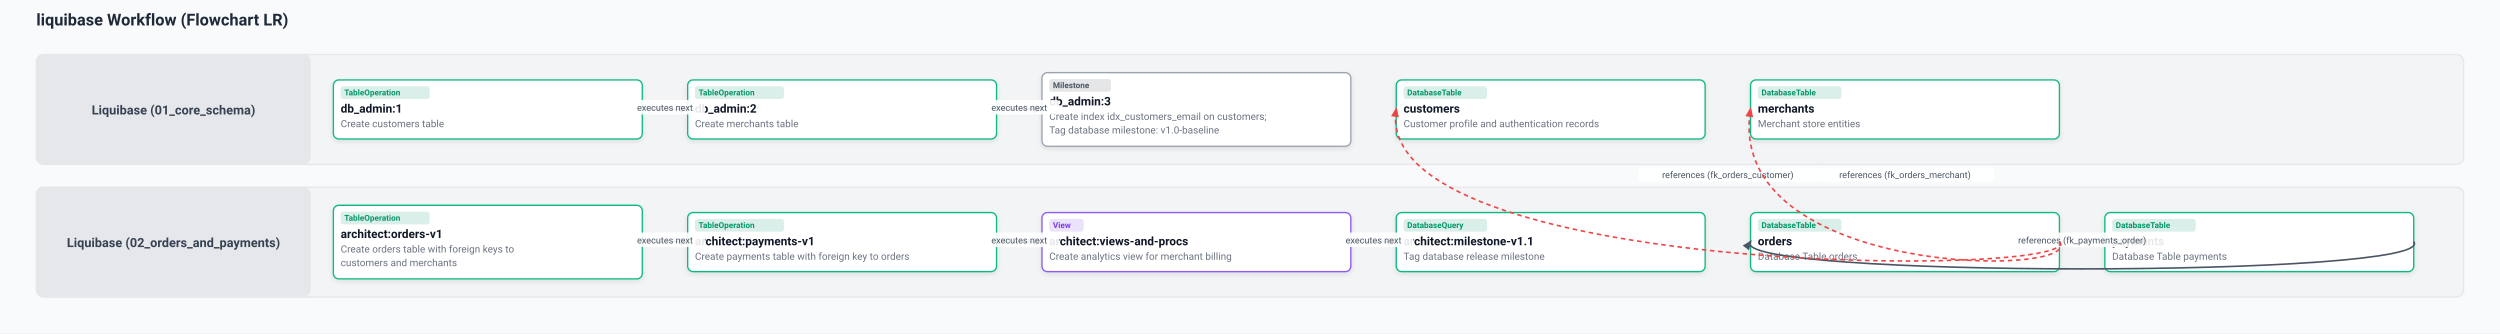
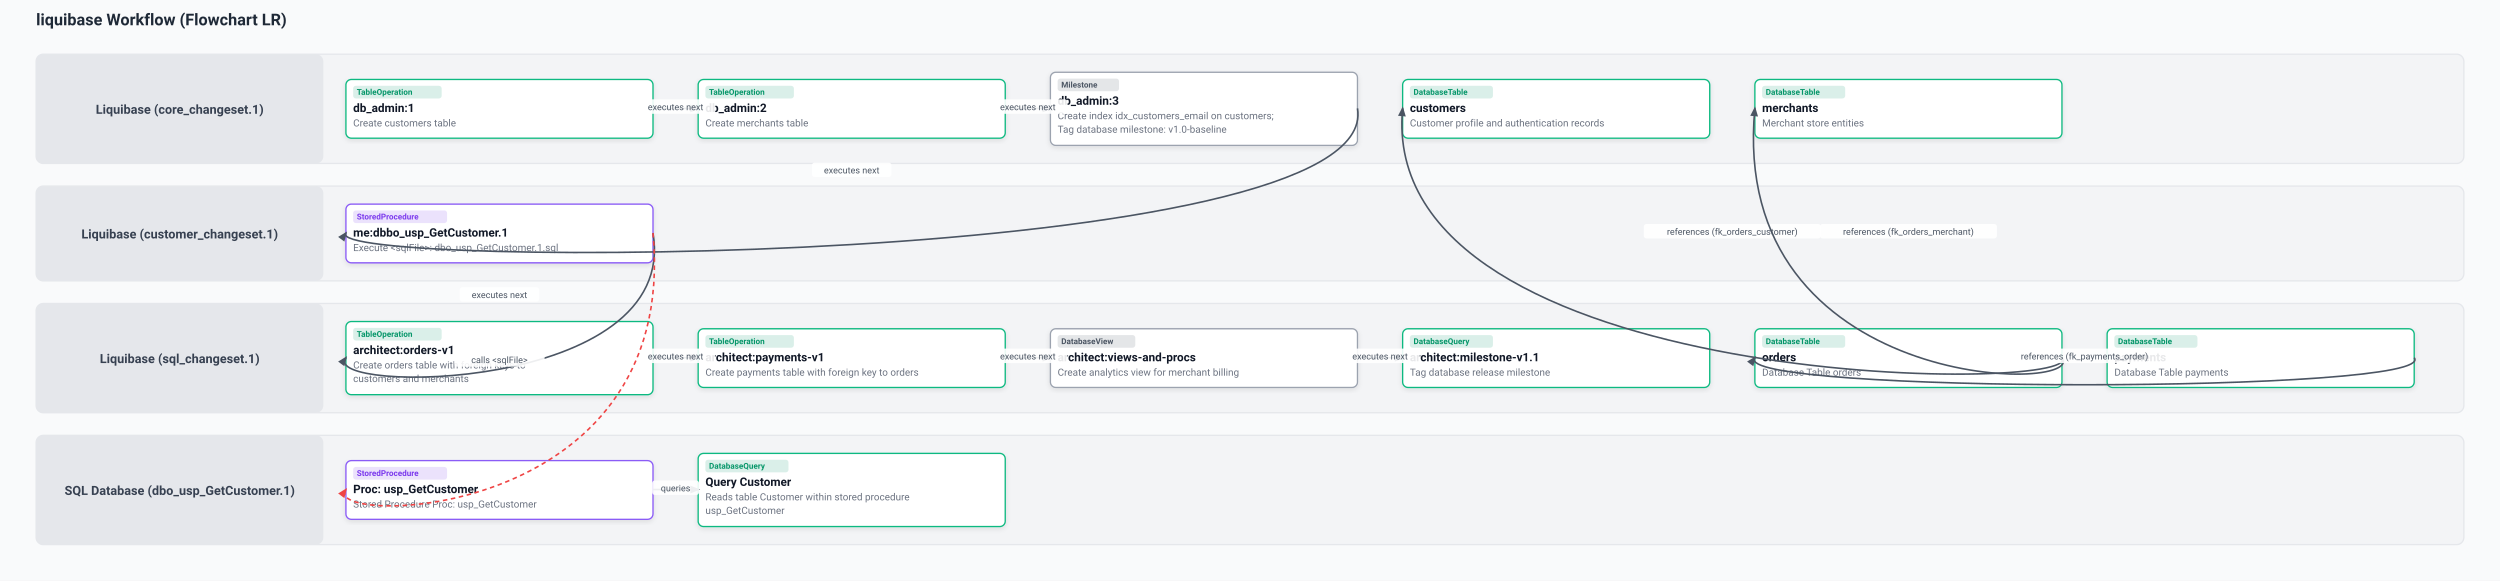
- <svg xmlns="http://www.w3.org/2000/svg" viewBox="0 0 2752 367" width="100%" height="100%">
+ <svg xmlns="http://www.w3.org/2000/svg" viewBox="0 0 2768 643" width="100%" height="100%">
  <defs>
    <marker id="arrow" viewBox="0 0 10 10" refX="8" refY="5" markerWidth="6" markerHeight="6" orient="auto-start-reverse">
      <path d="M 0 1 L 10 5 L 0 9 z" fill="#4B5563" />
    </marker>
    <marker id="seq-arrow" viewBox="0 0 10 10" refX="8" refY="5" markerWidth="6" markerHeight="6" orient="auto-start-reverse">
      <path d="M 0 1 L 10 5 L 0 9 z" fill="#2563EB" />
    </marker>
    <marker id="cross-arrow" viewBox="0 0 10 10" refX="8" refY="5" markerWidth="6" markerHeight="6" orient="auto-start-reverse">
      <path d="M 0 1 L 10 5 L 0 9 z" fill="#EF4444" />
    </marker>
    <marker id="milestone-arrow" viewBox="0 0 12 12" refX="9" refY="6" markerWidth="8" markerHeight="8" orient="auto-start-reverse">
      <path d="M 0 1 L 12 6 L 0 11 z" fill="#6366F1" />
    </marker>
    <filter id="shadow" x="-5%" y="-5%" width="115%" height="115%">
      <feDropShadow dx="0" dy="2" stdDeviation="3" flood-opacity="0.1" />
    </filter>
  </defs>
  <style>
  .title { font-family: -apple-system, BlinkMacSystemFont, "Segoe UI", Roboto, sans-serif; font-size: 18px; font-weight: bold; fill: #1F2937; }
  .lane-title { font-family: -apple-system, BlinkMacSystemFont, "Segoe UI", Roboto, sans-serif; font-size: 14px; font-weight: 600; fill: #374151; }
  .node-title { font-family: -apple-system, BlinkMacSystemFont, "Segoe UI", Roboto, sans-serif; font-size: 13px; font-weight: 600; fill: #111827; }
  .node-desc { font-family: -apple-system, BlinkMacSystemFont, "Segoe UI", Roboto, sans-serif; font-size: 11px; fill: #6B7280; }
  .node-badge { font-family: -apple-system, BlinkMacSystemFont, "Segoe UI", Roboto, sans-serif; font-size: 9px; font-weight: bold; }
  .edge-label { font-family: -apple-system, BlinkMacSystemFont, "Segoe UI", Roboto, sans-serif; font-size: 10px; fill: #4B5563; }
  .state-label { font-family: -apple-system, BlinkMacSystemFont, "Segoe UI", Roboto, sans-serif; font-size: 11px; font-weight: 600; }
</style>
  <rect width="100%" height="100%" fill="#F9FAFB" />
  <text x="40" y="28" class="title">liquibase Workflow (Flowchart LR)</text>
-   <rect x="40" y="60" width="2672" height="121" rx="8" fill="#F3F4F6" stroke="#E5E7EB" stroke-width="1.5" />
-   <rect x="40" y="60" width="302" height="121" rx="8" fill="#E5E7EB" />
-   <text x="191" y="126" class="lane-title" text-anchor="middle">Liquibase (01_core_schema)</text>
-   <rect x="367" y="88" width="340" height="65" rx="6" fill="#FFFFFF" stroke="#10B981" stroke-width="1.5" filter="url(#shadow)" />
-   <rect x="375" y="95" width="98" height="14" rx="3" fill="#059669" opacity="0.15" />
-   <text x="379" y="105" class="node-badge" fill="#059669">TableOperation</text>
-   <text x="375" y="124" class="node-title">db_admin:1</text>
-   <text x="375" y="140" class="node-desc">Create customers table</text>
-   <rect x="757" y="88" width="340" height="65" rx="6" fill="#FFFFFF" stroke="#10B981" stroke-width="1.5" filter="url(#shadow)" />
-   <rect x="765" y="95" width="98" height="14" rx="3" fill="#059669" opacity="0.15" />
-   <text x="769" y="105" class="node-badge" fill="#059669">TableOperation</text>
-   <text x="765" y="124" class="node-title">db_admin:2</text>
-   <text x="765" y="140" class="node-desc">Create merchants table</text>
-   <rect x="1147" y="80" width="340" height="81" rx="6" fill="#FFFFFF" stroke="#9CA3AF" stroke-width="1.5" filter="url(#shadow)" />
-   <rect x="1155" y="87" width="68" height="14" rx="3" fill="#4B5563" opacity="0.15" />
-   <text x="1159" y="97" class="node-badge" fill="#4B5563">Milestone</text>
-   <text x="1155" y="116" class="node-title">db_admin:3</text>
-   <text x="1155" y="132" class="node-desc">Create index idx_customers_email on customers;</text>
-   <text x="1155" y="147" class="node-desc">Tag database milestone: v1.0-baseline</text>
-   <rect x="1537" y="88" width="340" height="65" rx="6" fill="#FFFFFF" stroke="#10B981" stroke-width="1.5" filter="url(#shadow)" />
-   <rect x="1545" y="95" width="92" height="14" rx="3" fill="#059669" opacity="0.15" />
-   <text x="1549" y="105" class="node-badge" fill="#059669">DatabaseTable</text>
-   <text x="1545" y="124" class="node-title">customers</text>
-   <text x="1545" y="140" class="node-desc">Customer profile and authentication records</text>
-   <rect x="1927" y="88" width="340" height="65" rx="6" fill="#FFFFFF" stroke="#10B981" stroke-width="1.5" filter="url(#shadow)" />
-   <rect x="1935" y="95" width="92" height="14" rx="3" fill="#059669" opacity="0.15" />
-   <text x="1939" y="105" class="node-badge" fill="#059669">DatabaseTable</text>
-   <text x="1935" y="124" class="node-title">merchants</text>
-   <text x="1935" y="140" class="node-desc">Merchant store entities</text>
-   <rect x="40" y="206" width="2672" height="121" rx="8" fill="#F3F4F6" stroke="#E5E7EB" stroke-width="1.5" />
-   <rect x="40" y="206" width="302" height="121" rx="8" fill="#E5E7EB" />
-   <text x="191" y="272" class="lane-title" text-anchor="middle">Liquibase (02_orders_and_payments)</text>
-   <rect x="367" y="226" width="340" height="81" rx="6" fill="#FFFFFF" stroke="#10B981" stroke-width="1.5" filter="url(#shadow)" />
-   <rect x="375" y="233" width="98" height="14" rx="3" fill="#059669" opacity="0.15" />
-   <text x="379" y="243" class="node-badge" fill="#059669">TableOperation</text>
-   <text x="375" y="262" class="node-title">architect:orders-v1</text>
-   <text x="375" y="278" class="node-desc">Create orders table with foreign keys to</text>
-   <text x="375" y="293" class="node-desc">customers and merchants</text>
-   <rect x="757" y="234" width="340" height="65" rx="6" fill="#FFFFFF" stroke="#10B981" stroke-width="1.5" filter="url(#shadow)" />
-   <rect x="765" y="241" width="98" height="14" rx="3" fill="#059669" opacity="0.15" />
-   <text x="769" y="251" class="node-badge" fill="#059669">TableOperation</text>
-   <text x="765" y="270" class="node-title">architect:payments-v1</text>
-   <text x="765" y="286" class="node-desc">Create payments table with foreign key to orders</text>
-   <rect x="1147" y="234" width="340" height="65" rx="6" fill="#FFFFFF" stroke="#8B5CF6" stroke-width="1.5" filter="url(#shadow)" />
-   <rect x="1155" y="241" width="38" height="14" rx="3" fill="#7C3AED" opacity="0.15" />
-   <text x="1159" y="251" class="node-badge" fill="#7C3AED">View</text>
-   <text x="1155" y="270" class="node-title">architect:views-and-procs</text>
-   <text x="1155" y="286" class="node-desc">Create analytics view for merchant billing</text>
-   <rect x="1537" y="234" width="340" height="65" rx="6" fill="#FFFFFF" stroke="#10B981" stroke-width="1.5" filter="url(#shadow)" />
-   <rect x="1545" y="241" width="92" height="14" rx="3" fill="#059669" opacity="0.15" />
-   <text x="1549" y="251" class="node-badge" fill="#059669">DatabaseQuery</text>
-   <text x="1545" y="270" class="node-title">architect:milestone-v1.1</text>
-   <text x="1545" y="286" class="node-desc">Tag database release milestone</text>
-   <rect x="1927" y="234" width="340" height="65" rx="6" fill="#FFFFFF" stroke="#10B981" stroke-width="1.5" filter="url(#shadow)" />
-   <rect x="1935" y="241" width="92" height="14" rx="3" fill="#059669" opacity="0.15" />
-   <text x="1939" y="251" class="node-badge" fill="#059669">DatabaseTable</text>
-   <text x="1935" y="270" class="node-title">orders</text>
-   <text x="1935" y="286" class="node-desc">Database Table orders</text>
-   <rect x="2317" y="234" width="340" height="65" rx="6" fill="#FFFFFF" stroke="#10B981" stroke-width="1.5" filter="url(#shadow)" />
-   <rect x="2325" y="241" width="92" height="14" rx="3" fill="#059669" opacity="0.15" />
-   <text x="2329" y="251" class="node-badge" fill="#059669">DatabaseTable</text>
-   <text x="2325" y="270" class="node-title">payments</text>
-   <text x="2325" y="286" class="node-desc">Database Table payments</text>
-   <path d="M 707 120 C 732 120, 732 120, 757 120" fill="none" stroke="#4B5563" stroke-width="1.8" marker-end="url(#arrow)" />
-   <rect x="688" y="110" width="88" height="16" rx="3" fill="#FFFFFF" opacity="0.9" />
-   <text x="732" y="122" class="edge-label" text-anchor="middle">executes next</text>
-   <path d="M 1097 120 C 1122 120, 1122 120, 1147 120" fill="none" stroke="#4B5563" stroke-width="1.8" marker-end="url(#arrow)" />
-   <rect x="1078" y="110" width="88" height="16" rx="3" fill="#FFFFFF" opacity="0.9" />
-   <text x="1122" y="122" class="edge-label" text-anchor="middle">executes next</text>
-   <path d="M 707 266 C 732 266, 732 266, 757 266" fill="none" stroke="#4B5563" stroke-width="1.8" marker-end="url(#arrow)" />
-   <rect x="688" y="256" width="88" height="16" rx="3" fill="#FFFFFF" opacity="0.9" />
-   <text x="732" y="268" class="edge-label" text-anchor="middle">executes next</text>
-   <path d="M 1097 266 C 1122 266, 1122 266, 1147 266" fill="none" stroke="#4B5563" stroke-width="1.8" marker-end="url(#arrow)" />
-   <rect x="1078" y="256" width="88" height="16" rx="3" fill="#FFFFFF" opacity="0.9" />
-   <text x="1122" y="268" class="edge-label" text-anchor="middle">executes next</text>
-   <path d="M 1487 266 C 1512 266, 1512 266, 1537 266" fill="none" stroke="#4B5563" stroke-width="1.8" marker-end="url(#arrow)" />
-   <rect x="1468" y="256" width="88" height="16" rx="3" fill="#FFFFFF" opacity="0.9" />
-   <text x="1512" y="268" class="edge-label" text-anchor="middle">executes next</text>
-   <path d="M 2657 266 C 2687 306, 1897 306, 1927 266" fill="none" stroke="#4B5563" stroke-width="1.8" marker-end="url(#arrow)" />
-   <rect x="2197" y="256" width="190" height="16" rx="3" fill="#FFFFFF" opacity="0.9" />
-   <text x="2292" y="268" class="edge-label" text-anchor="middle">references (fk_payments_order)</text>
-   <path d="M 2267 266 C 2297 306, 1507 306, 1537 120" fill="none" stroke="#EF4444" stroke-width="1.8" marker-end="url(#cross-arrow)" stroke-dasharray="5,4" />
-   <rect x="1804" y="184" width="196" height="16" rx="3" fill="#FFFFFF" opacity="0.9" />
-   <text x="1902" y="196" class="edge-label" text-anchor="middle">references (fk_orders_customer)</text>
-   <path d="M 2267 266 C 2297 306, 1897 306, 1927 120" fill="none" stroke="#EF4444" stroke-width="1.8" marker-end="url(#cross-arrow)" stroke-dasharray="5,4" />
-   <rect x="1999" y="184" width="196" height="16" rx="3" fill="#FFFFFF" opacity="0.9" />
-   <text x="2097" y="196" class="edge-label" text-anchor="middle">references (fk_orders_merchant)</text>
+   <rect x="40" y="60" width="2688" height="121" rx="8" fill="#F3F4F6" stroke="#E5E7EB" stroke-width="1.5" />
+   <rect x="40" y="60" width="318" height="121" rx="8" fill="#E5E7EB" />
+   <text x="199" y="126" class="lane-title" text-anchor="middle">Liquibase (core_changeset.1)</text>
+   <rect x="383" y="88" width="340" height="65" rx="6" fill="#FFFFFF" stroke="#10B981" stroke-width="1.5" filter="url(#shadow)" />
+   <rect x="391" y="95" width="98" height="14" rx="3" fill="#059669" opacity="0.15" />
+   <text x="395" y="105" class="node-badge" fill="#059669">TableOperation</text>
+   <text x="391" y="124" class="node-title">db_admin:1</text>
+   <text x="391" y="140" class="node-desc">Create customers table</text>
+   <rect x="773" y="88" width="340" height="65" rx="6" fill="#FFFFFF" stroke="#10B981" stroke-width="1.5" filter="url(#shadow)" />
+   <rect x="781" y="95" width="98" height="14" rx="3" fill="#059669" opacity="0.15" />
+   <text x="785" y="105" class="node-badge" fill="#059669">TableOperation</text>
+   <text x="781" y="124" class="node-title">db_admin:2</text>
+   <text x="781" y="140" class="node-desc">Create merchants table</text>
+   <rect x="1163" y="80" width="340" height="81" rx="6" fill="#FFFFFF" stroke="#9CA3AF" stroke-width="1.5" filter="url(#shadow)" />
+   <rect x="1171" y="87" width="68" height="14" rx="3" fill="#4B5563" opacity="0.15" />
+   <text x="1175" y="97" class="node-badge" fill="#4B5563">Milestone</text>
+   <text x="1171" y="116" class="node-title">db_admin:3</text>
+   <text x="1171" y="132" class="node-desc">Create index idx_customers_email on customers;</text>
+   <text x="1171" y="147" class="node-desc">Tag database milestone: v1.0-baseline</text>
+   <rect x="1553" y="88" width="340" height="65" rx="6" fill="#FFFFFF" stroke="#10B981" stroke-width="1.5" filter="url(#shadow)" />
+   <rect x="1561" y="95" width="92" height="14" rx="3" fill="#059669" opacity="0.15" />
+   <text x="1565" y="105" class="node-badge" fill="#059669">DatabaseTable</text>
+   <text x="1561" y="124" class="node-title">customers</text>
+   <text x="1561" y="140" class="node-desc">Customer profile and authentication records</text>
+   <rect x="1943" y="88" width="340" height="65" rx="6" fill="#FFFFFF" stroke="#10B981" stroke-width="1.5" filter="url(#shadow)" />
+   <rect x="1951" y="95" width="92" height="14" rx="3" fill="#059669" opacity="0.15" />
+   <text x="1955" y="105" class="node-badge" fill="#059669">DatabaseTable</text>
+   <text x="1951" y="124" class="node-title">merchants</text>
+   <text x="1951" y="140" class="node-desc">Merchant store entities</text>
+   <rect x="40" y="206" width="2688" height="105" rx="8" fill="#F3F4F6" stroke="#E5E7EB" stroke-width="1.5" />
+   <rect x="40" y="206" width="318" height="105" rx="8" fill="#E5E7EB" />
+   <text x="199" y="264" class="lane-title" text-anchor="middle">Liquibase (customer_changeset.1)</text>
+   <rect x="383" y="226" width="340" height="65" rx="6" fill="#FFFFFF" stroke="#8B5CF6" stroke-width="1.5" filter="url(#shadow)" />
+   <rect x="391" y="233" width="104" height="14" rx="3" fill="#7C3AED" opacity="0.15" />
+   <text x="395" y="243" class="node-badge" fill="#7C3AED">StoredProcedure</text>
+   <text x="391" y="262" class="node-title">me:dbbo_usp_GetCustomer.1</text>
+   <text x="391" y="278" class="node-desc">Execute &lt;sqlFile&gt;: dbo_usp_GetCustomer.1.sql</text>
+   <rect x="40" y="336" width="2688" height="121" rx="8" fill="#F3F4F6" stroke="#E5E7EB" stroke-width="1.5" />
+   <rect x="40" y="336" width="318" height="121" rx="8" fill="#E5E7EB" />
+   <text x="199" y="402" class="lane-title" text-anchor="middle">Liquibase (sql_changeset.1)</text>
+   <rect x="383" y="356" width="340" height="81" rx="6" fill="#FFFFFF" stroke="#10B981" stroke-width="1.5" filter="url(#shadow)" />
+   <rect x="391" y="363" width="98" height="14" rx="3" fill="#059669" opacity="0.15" />
+   <text x="395" y="373" class="node-badge" fill="#059669">TableOperation</text>
+   <text x="391" y="392" class="node-title">architect:orders-v1</text>
+   <text x="391" y="408" class="node-desc">Create orders table with foreign keys to</text>
+   <text x="391" y="423" class="node-desc">customers and merchants</text>
+   <rect x="773" y="364" width="340" height="65" rx="6" fill="#FFFFFF" stroke="#10B981" stroke-width="1.5" filter="url(#shadow)" />
+   <rect x="781" y="371" width="98" height="14" rx="3" fill="#059669" opacity="0.15" />
+   <text x="785" y="381" class="node-badge" fill="#059669">TableOperation</text>
+   <text x="781" y="400" class="node-title">architect:payments-v1</text>
+   <text x="781" y="416" class="node-desc">Create payments table with foreign key to orders</text>
+   <rect x="1163" y="364" width="340" height="65" rx="6" fill="#FFFFFF" stroke="#9CA3AF" stroke-width="1.5" filter="url(#shadow)" />
+   <rect x="1171" y="371" width="86" height="14" rx="3" fill="#4B5563" opacity="0.15" />
+   <text x="1175" y="381" class="node-badge" fill="#4B5563">DatabaseView</text>
+   <text x="1171" y="400" class="node-title">architect:views-and-procs</text>
+   <text x="1171" y="416" class="node-desc">Create analytics view for merchant billing</text>
+   <rect x="1553" y="364" width="340" height="65" rx="6" fill="#FFFFFF" stroke="#10B981" stroke-width="1.5" filter="url(#shadow)" />
+   <rect x="1561" y="371" width="92" height="14" rx="3" fill="#059669" opacity="0.15" />
+   <text x="1565" y="381" class="node-badge" fill="#059669">DatabaseQuery</text>
+   <text x="1561" y="400" class="node-title">architect:milestone-v1.1</text>
+   <text x="1561" y="416" class="node-desc">Tag database release milestone</text>
+   <rect x="1943" y="364" width="340" height="65" rx="6" fill="#FFFFFF" stroke="#10B981" stroke-width="1.5" filter="url(#shadow)" />
+   <rect x="1951" y="371" width="92" height="14" rx="3" fill="#059669" opacity="0.15" />
+   <text x="1955" y="381" class="node-badge" fill="#059669">DatabaseTable</text>
+   <text x="1951" y="400" class="node-title">orders</text>
+   <text x="1951" y="416" class="node-desc">Database Table orders</text>
+   <rect x="2333" y="364" width="340" height="65" rx="6" fill="#FFFFFF" stroke="#10B981" stroke-width="1.5" filter="url(#shadow)" />
+   <rect x="2341" y="371" width="92" height="14" rx="3" fill="#059669" opacity="0.15" />
+   <text x="2345" y="381" class="node-badge" fill="#059669">DatabaseTable</text>
+   <text x="2341" y="400" class="node-title">payments</text>
+   <text x="2341" y="416" class="node-desc">Database Table payments</text>
+   <rect x="40" y="482" width="2688" height="121" rx="8" fill="#F3F4F6" stroke="#E5E7EB" stroke-width="1.5" />
+   <rect x="40" y="482" width="318" height="121" rx="8" fill="#E5E7EB" />
+   <text x="199" y="548" class="lane-title" text-anchor="middle">SQL Database (dbo_usp_GetCustomer.1)</text>
+   <rect x="383" y="510" width="340" height="65" rx="6" fill="#FFFFFF" stroke="#8B5CF6" stroke-width="1.5" filter="url(#shadow)" />
+   <rect x="391" y="517" width="104" height="14" rx="3" fill="#7C3AED" opacity="0.15" />
+   <text x="395" y="527" class="node-badge" fill="#7C3AED">StoredProcedure</text>
+   <text x="391" y="546" class="node-title">Proc: usp_GetCustomer</text>
+   <text x="391" y="562" class="node-desc">Stored Procedure Proc: usp_GetCustomer</text>
+   <rect x="773" y="502" width="340" height="81" rx="6" fill="#FFFFFF" stroke="#10B981" stroke-width="1.5" filter="url(#shadow)" />
+   <rect x="781" y="509" width="92" height="14" rx="3" fill="#059669" opacity="0.15" />
+   <text x="785" y="519" class="node-badge" fill="#059669">DatabaseQuery</text>
+   <text x="781" y="538" class="node-title">Query Customer</text>
+   <text x="781" y="554" class="node-desc">Reads table Customer within stored procedure</text>
+   <text x="781" y="569" class="node-desc">usp_GetCustomer</text>
+   <path d="M 723 120 C 748 120, 748 120, 773 120" fill="none" stroke="#4B5563" stroke-width="1.8" marker-end="url(#arrow)" />
+   <rect x="704" y="110" width="88" height="16" rx="3" fill="#FFFFFF" opacity="0.9" />
+   <text x="748" y="122" class="edge-label" text-anchor="middle">executes next</text>
+   <path d="M 1113 120 C 1138 120, 1138 120, 1163 120" fill="none" stroke="#4B5563" stroke-width="1.8" marker-end="url(#arrow)" />
+   <rect x="1094" y="110" width="88" height="16" rx="3" fill="#FFFFFF" opacity="0.9" />
+   <text x="1138" y="122" class="edge-label" text-anchor="middle">executes next</text>
+   <path d="M 1503 120 C 1533 298, 353 298, 383 258" fill="none" stroke="#4B5563" stroke-width="1.8" marker-end="url(#arrow)" />
+   <rect x="899" y="180" width="88" height="16" rx="3" fill="#FFFFFF" opacity="0.9" />
+   <text x="943" y="192" class="edge-label" text-anchor="middle">executes next</text>
+   <path d="M 723 258 C 753 436, 353 436, 383 396" fill="none" stroke="#4B5563" stroke-width="1.8" marker-end="url(#arrow)" />
+   <rect x="509" y="318" width="88" height="16" rx="3" fill="#FFFFFF" opacity="0.9" />
+   <text x="553" y="330" class="edge-label" text-anchor="middle">executes next</text>
+   <path d="M 723 396 C 748 396, 748 396, 773 396" fill="none" stroke="#4B5563" stroke-width="1.8" marker-end="url(#arrow)" />
+   <rect x="704" y="386" width="88" height="16" rx="3" fill="#FFFFFF" opacity="0.9" />
+   <text x="748" y="398" class="edge-label" text-anchor="middle">executes next</text>
+   <path d="M 1113 396 C 1138 396, 1138 396, 1163 396" fill="none" stroke="#4B5563" stroke-width="1.8" marker-end="url(#arrow)" />
+   <rect x="1094" y="386" width="88" height="16" rx="3" fill="#FFFFFF" opacity="0.9" />
+   <text x="1138" y="398" class="edge-label" text-anchor="middle">executes next</text>
+   <path d="M 1503 396 C 1528 396, 1528 396, 1553 396" fill="none" stroke="#4B5563" stroke-width="1.8" marker-end="url(#arrow)" />
+   <rect x="1484" y="386" width="88" height="16" rx="3" fill="#FFFFFF" opacity="0.9" />
+   <text x="1528" y="398" class="edge-label" text-anchor="middle">executes next</text>
+   <path d="M 2283 396 C 2313 436, 1523 436, 1553 120" fill="none" stroke="#4B5563" stroke-width="1.8" marker-end="url(#arrow)" />
+   <rect x="1820" y="248" width="196" height="16" rx="3" fill="#FFFFFF" opacity="0.9" />
+   <text x="1918" y="260" class="edge-label" text-anchor="middle">references (fk_orders_customer)</text>
+   <path d="M 2283 396 C 2313 436, 1913 436, 1943 120" fill="none" stroke="#4B5563" stroke-width="1.8" marker-end="url(#arrow)" />
+   <rect x="2015" y="248" width="196" height="16" rx="3" fill="#FFFFFF" opacity="0.9" />
+   <text x="2113" y="260" class="edge-label" text-anchor="middle">references (fk_orders_merchant)</text>
+   <path d="M 2673 396 C 2703 436, 1913 436, 1943 396" fill="none" stroke="#4B5563" stroke-width="1.8" marker-end="url(#arrow)" />
+   <rect x="2213" y="386" width="190" height="16" rx="3" fill="#FFFFFF" opacity="0.9" />
+   <text x="2308" y="398" class="edge-label" text-anchor="middle">references (fk_payments_order)</text>
+   <path d="M 723 542 C 748 542, 748 542, 773 542" fill="none" stroke="#4B5563" stroke-width="1.8" marker-end="url(#arrow)" />
+   <rect x="722" y="532" width="52" height="16" rx="3" fill="#FFFFFF" opacity="0.9" />
+   <text x="748" y="544" class="edge-label" text-anchor="middle">queries</text>
+   <path d="M 723 258 C 753 582, 353 582, 383 542" fill="none" stroke="#EF4444" stroke-width="1.8" marker-end="url(#cross-arrow)" stroke-dasharray="5,4" />
+   <rect x="503" y="390" width="100" height="16" rx="3" fill="#FFFFFF" opacity="0.9" />
+   <text x="553" y="402" class="edge-label" text-anchor="middle">calls &lt;sqlFile&gt;</text>
</svg>
